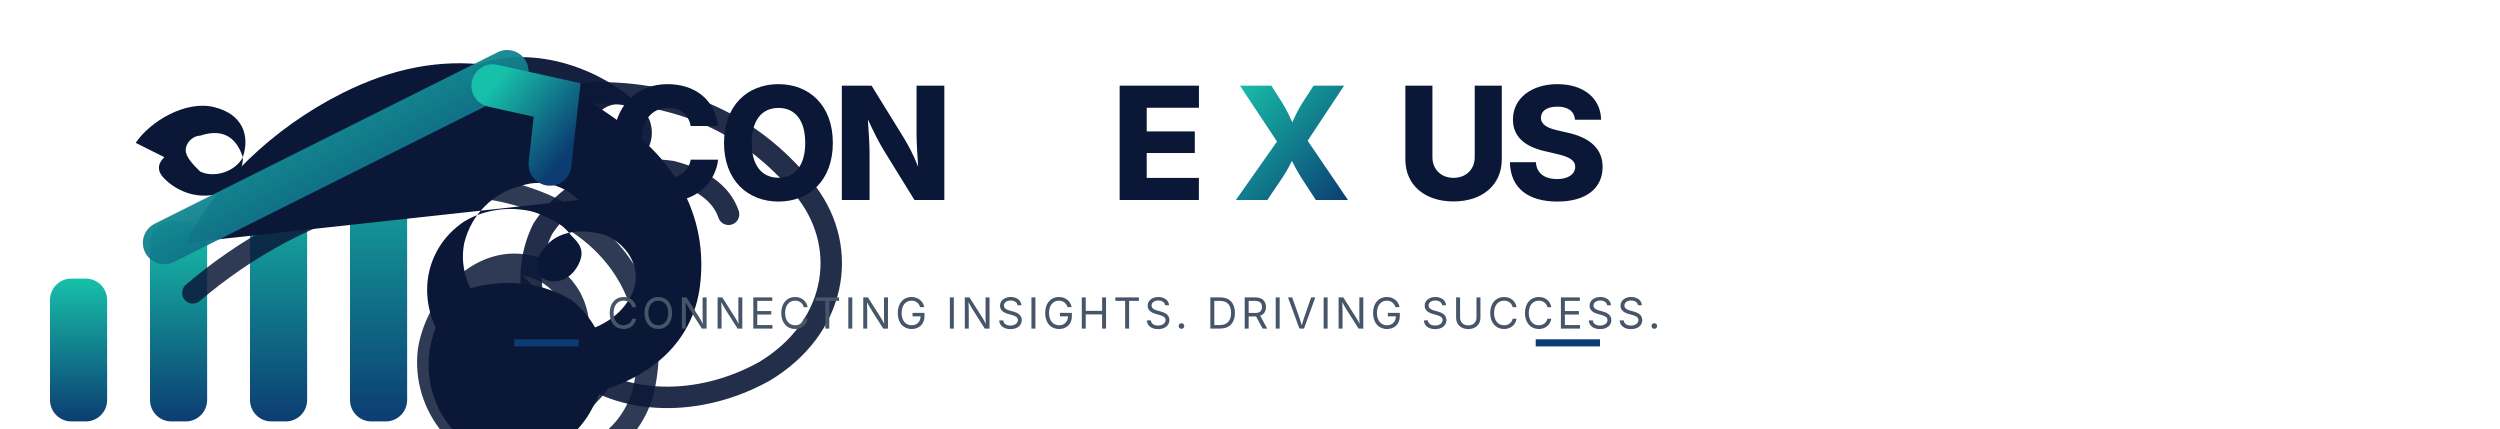
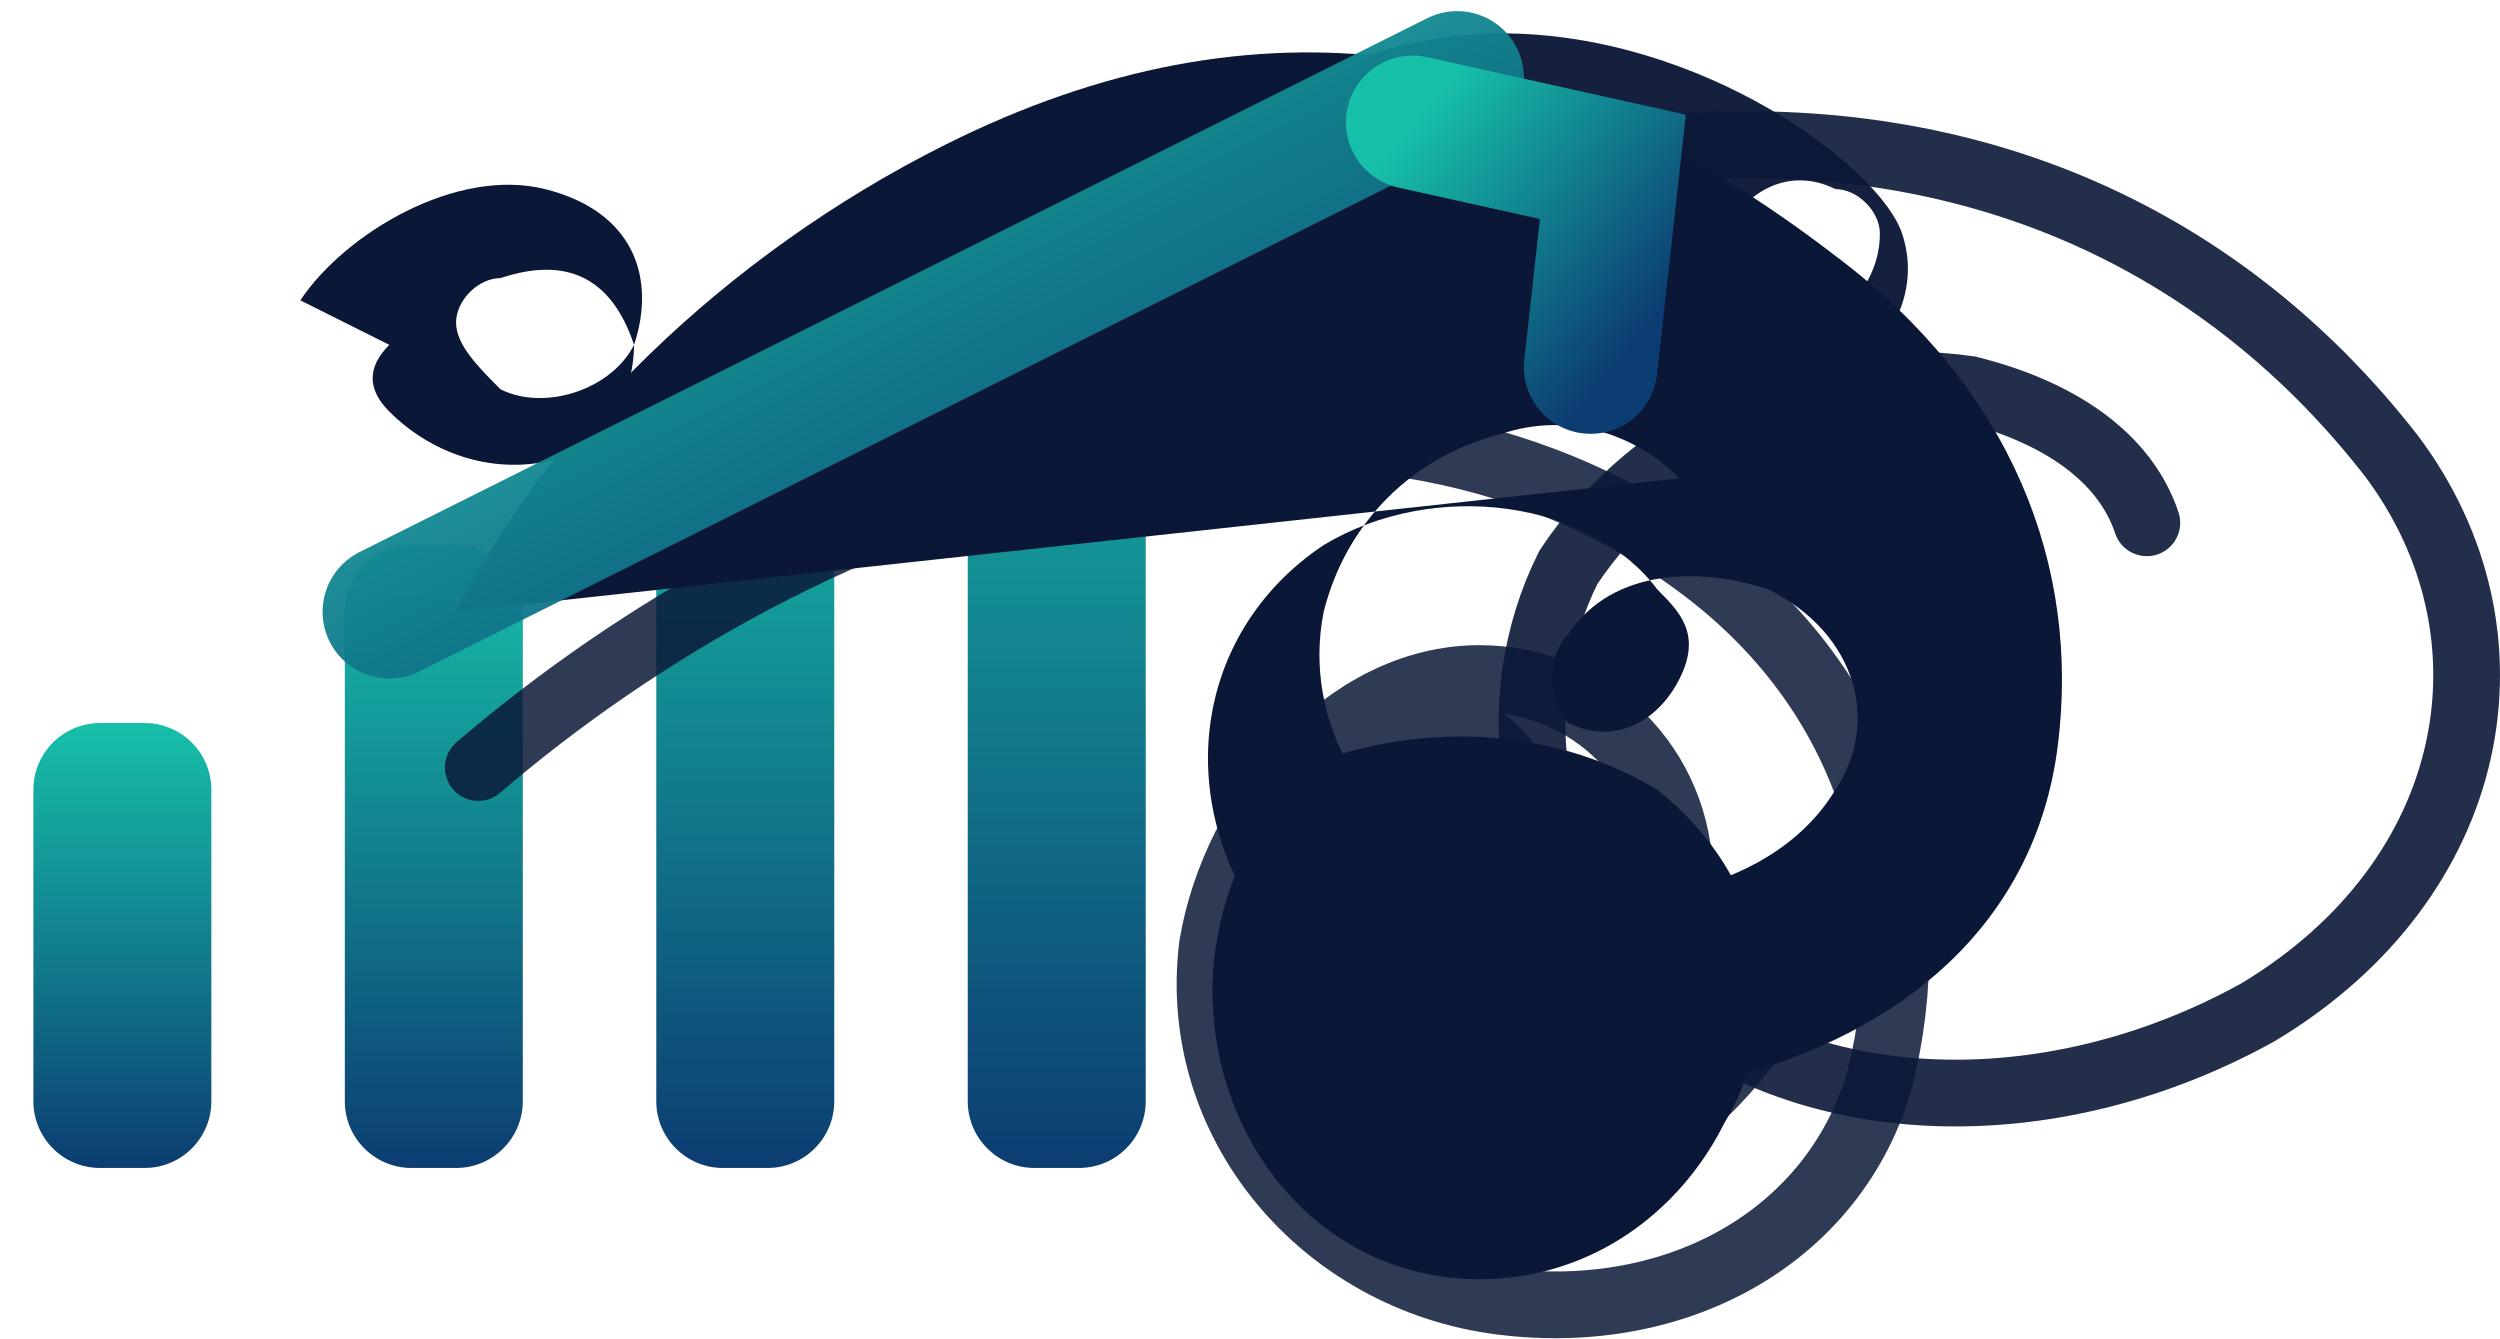
- <svg xmlns="http://www.w3.org/2000/svg" viewBox="0 0 700 120" role="img" aria-labelledby="logoTitle logoDesc">
+ <svg xmlns="http://www.w3.org/2000/svg" viewBox="11 13 224.75 120.3" role="img" aria-labelledby="markTitle">
  <defs>
    <linearGradient id="barGradient" x1="0" y1="0" x2="0" y2="1">
-       <stop offset="0%" stop-color="#17c0a9" />
-       <stop offset="100%" stop-color="#0c3d72" />
-     </linearGradient>
-     <linearGradient id="xGradient" x1="0" y1="0" x2="1" y2="1">
      <stop offset="0%" stop-color="#17c0a9" />
      <stop offset="100%" stop-color="#0c3d72" />
    </linearGradient>
    <linearGradient id="arrowGradient" x1="0" y1="0" x2="1" y2="1">
      <stop offset="0%" stop-color="#17c0a9" />
      <stop offset="100%" stop-color="#0c3d72" />
    </linearGradient>
-     <filter id="shadow" x="-25%" y="-25%" width="150%" height="150%">
-       <feDropShadow dx="0" dy="6" stdDeviation="6" flood-color="#0b1737" flood-opacity="0.16" />
-     </filter>
  </defs>
  <g fill="none" fill-rule="evenodd">
    <g transform="translate(14 18)">
      <rect x="0" y="60" width="16" height="40" rx="6" fill="url(#barGradient)" />
      <rect x="28" y="44" width="16" height="56" rx="6" fill="url(#barGradient)" />
      <rect x="56" y="28" width="16" height="72" rx="6" fill="url(#barGradient)" />
      <rect x="84" y="14" width="16" height="86" rx="6" fill="url(#barGradient)" />
      <path d="M24 22c4-6 14-12 22-10 8 2 10 8 8 14-2 4-8 6-12 4-2-2-4-4-4-6 0-2 2-4 4-4 6-2 10 0 12 6 0 4-2 8-6 10-6 2-12 0-16-4-2-2-2-4 0-6z" fill="#0b1737" />
      <path d="M38 50c8-16 24-32 44-42 28-14 54-10 80 10 16 12 22 28 20 44-2 16-14 26-30 30-14 4-30 0-40-12-10-12-8-28 4-36 10-6 24-4 30 4 2 2 4 4 2 8-2 4-6 6-10 4-2-2-2-6 0-8 4-6 12-6 18-4 8 4 10 12 6 18-6 10-22 12-32 8-10-4-16-14-14-24 2-8 8-14 16-16 6-2 12 0 16 4" fill="#0b1737" />
      <path d="M40 64c14-12 34-24 56-28 18-4 38-2 54 10 16 12 20 30 16 46-4 14-18 22-34 20-16-2-28-16-26-32 2-12 12-24 24-24 10 0 18 8 18 18 0 4-2 8-6 10-4 2-8 0-10-4-2-4 0-8 2-12 0-4-4-8-8-8-10 0-18 10-18 20 0 10 8 20 18 22 12 2 24-6 30-16" stroke="#0b1737" stroke-width="6" stroke-linecap="round" stroke-linejoin="round" fill="none" opacity="0.85" />
      <path d="M96 20c0-8 18-22 36-22 18 0 34 12 36 18 2 6-2 12-8 14-4 2-8 0-10-4-2-4 0-8 2-10 2-4 6-6 10-4 2 0 4 2 4 4 0 6-6 10-12 10-6 0-10-4-10-8 0-2 0-6 4-8" fill="#0b1737" opacity="0.96" />
      <path d="M114 64c10-4 22-4 32 2 10 8 12 20 6 30-4 8-12 14-22 14-14 0-24-12-24-26 0-8 4-16 8-20z" fill="#0b1737" />
      <path d="M86 30c18-12 44-22 68-22 24 0 44 10 58 28 12 16 8 38-12 50-18 10-40 10-54-2-12-10-14-26-8-38 8-12 22-18 36-16 8 2 14 6 16 12" stroke="#0b1737" stroke-width="6" stroke-linecap="round" fill="none" opacity="0.9" />
      <path d="M32 50l96-48" stroke="url(#arrowGradient)" stroke-width="12" stroke-linecap="round" fill="none" opacity="0.95" />
      <path d="M124 6l18 4-2 18" stroke="url(#arrowGradient)" stroke-width="12" stroke-linecap="round" fill="none" />
    </g>
-     <text x="170" y="56" font-family="Inter, ui-sans-serif, system-ui, sans-serif" font-size="44" font-weight="800" letter-spacing="-0.04em" fill="#0b1737">CON</text>
-     <text x="311" y="56" font-family="Inter, ui-sans-serif, system-ui, sans-serif" font-size="44" font-weight="800" letter-spacing="-0.04em" fill="#0b1737">E</text>
-     <text x="345" y="56" font-family="Inter, ui-sans-serif, system-ui, sans-serif" font-size="44" font-weight="800" letter-spacing="-0.04em" fill="url(#xGradient)">X</text>
-     <text x="391" y="56" font-family="Inter, ui-sans-serif, system-ui, sans-serif" font-size="44" font-weight="800" letter-spacing="-0.04em" fill="#0b1737">US</text>
-     <text x="170" y="92" font-family="Inter, ui-sans-serif, system-ui, sans-serif" font-size="12" fill="#475569" letter-spacing="0.08em">CONNECTING INSIGHTS. DRIVING SUCCESS.</text>
-     <line x1="144" y1="96" x2="162" y2="96" stroke="#0c3d72" stroke-width="2" />
-     <line x1="430" y1="96" x2="448" y2="96" stroke="#0c3d72" stroke-width="2" />
  </g>
</svg>
